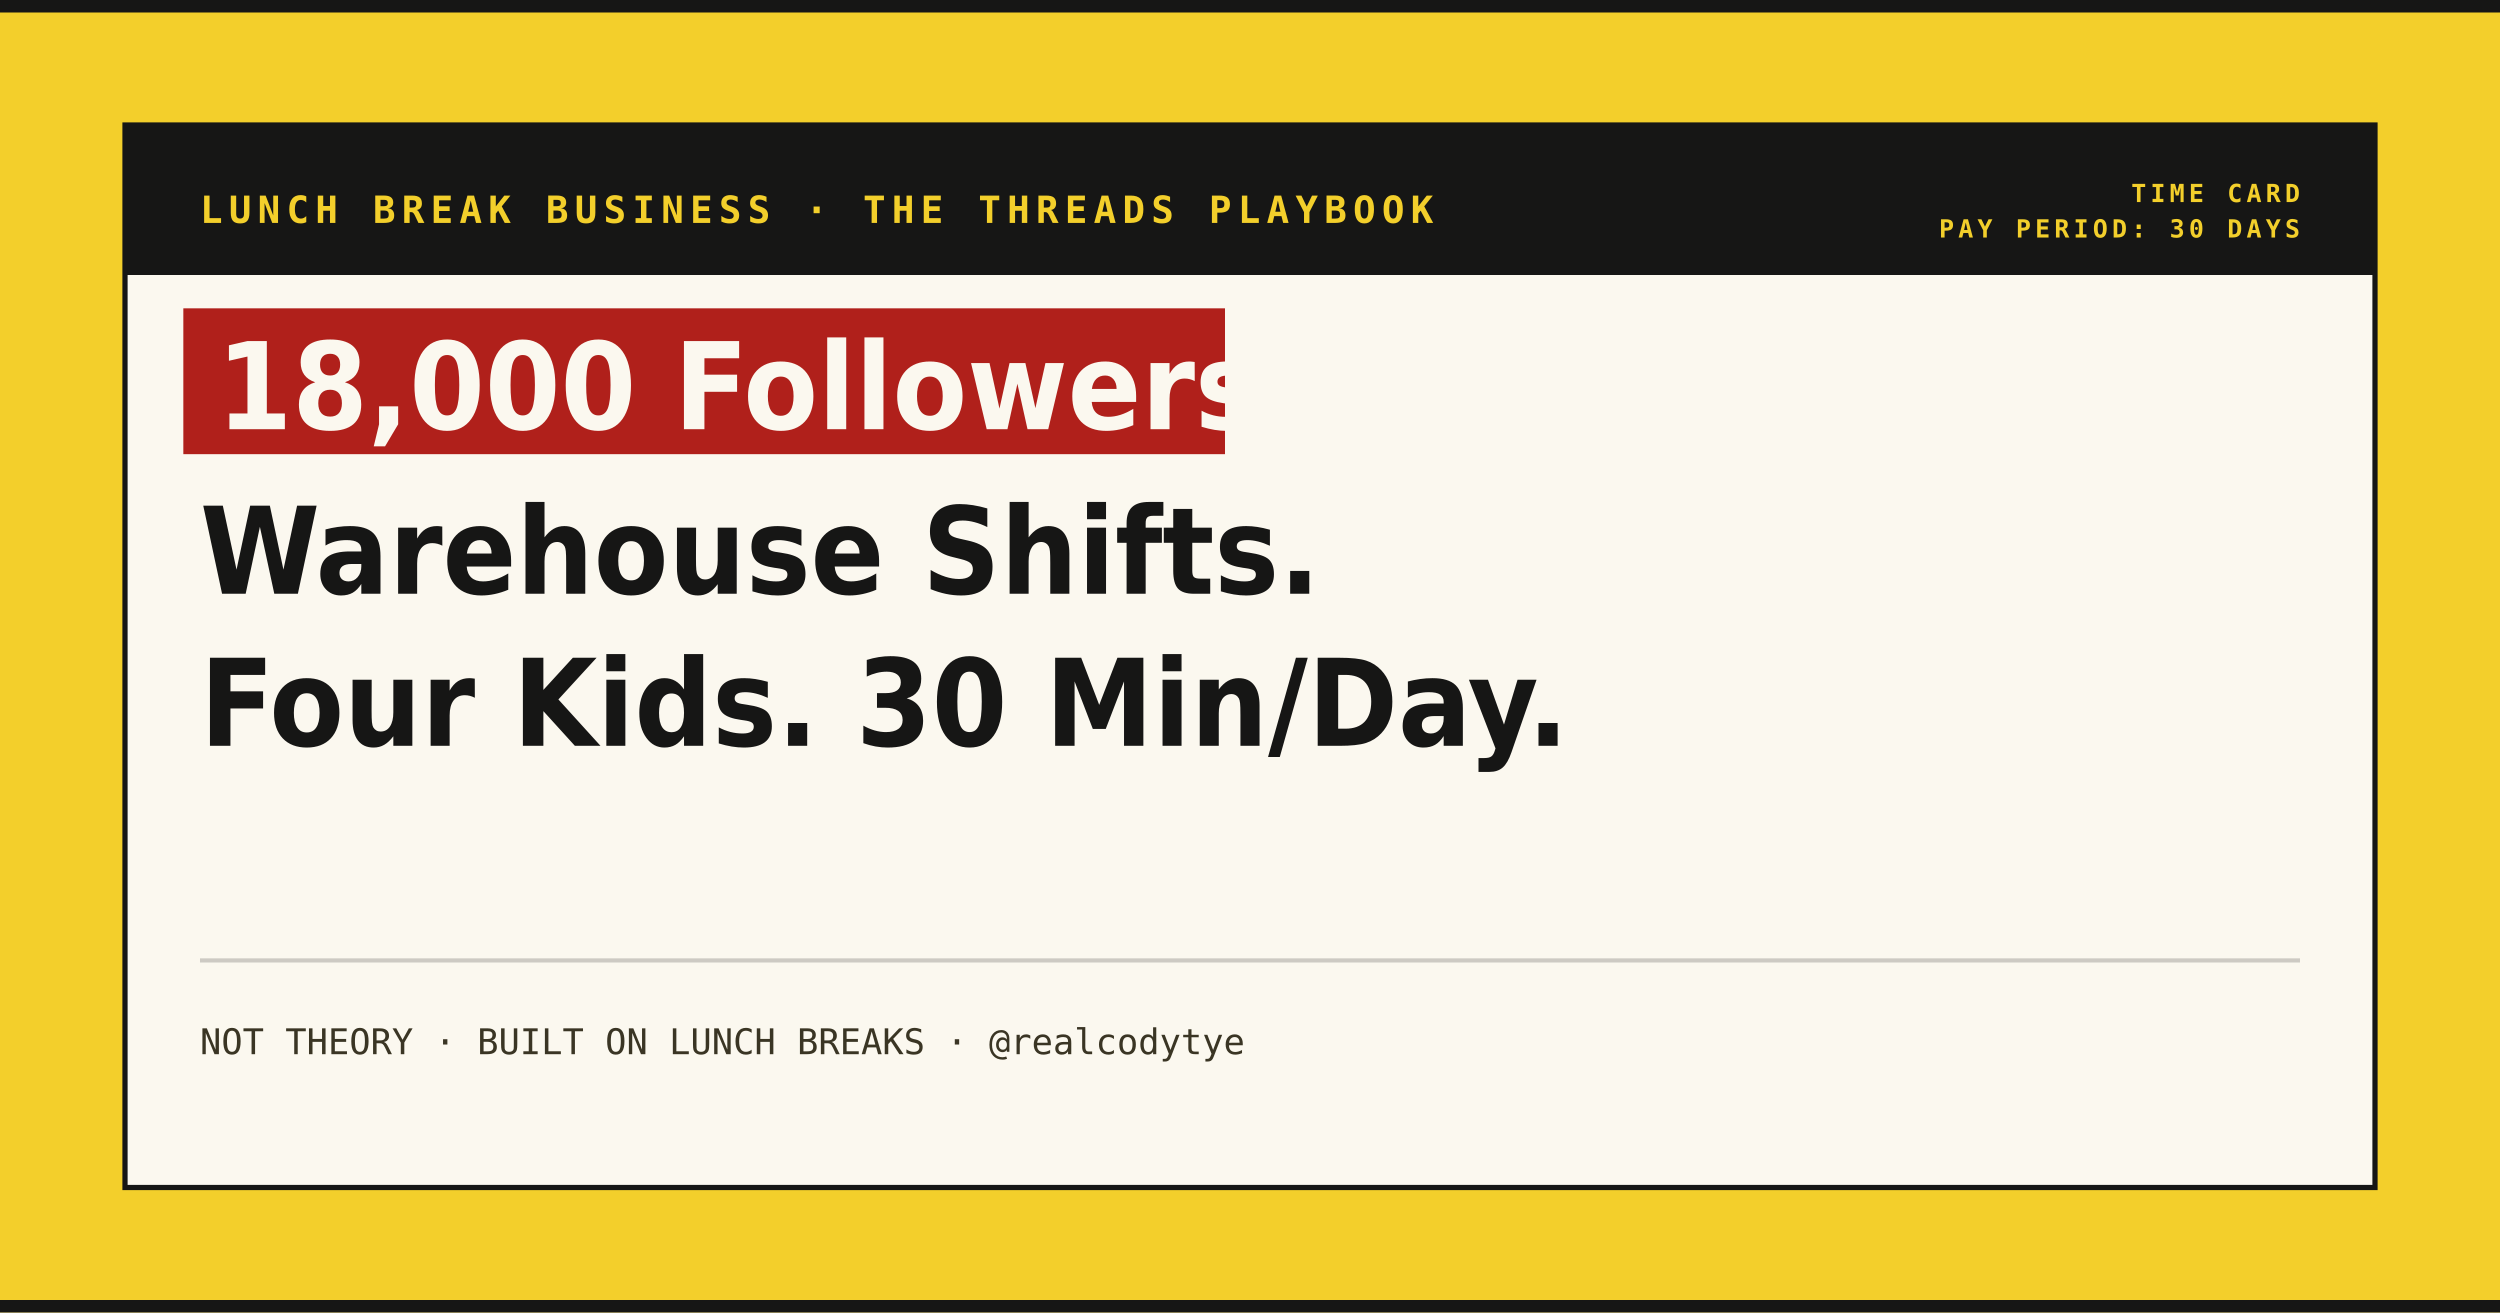
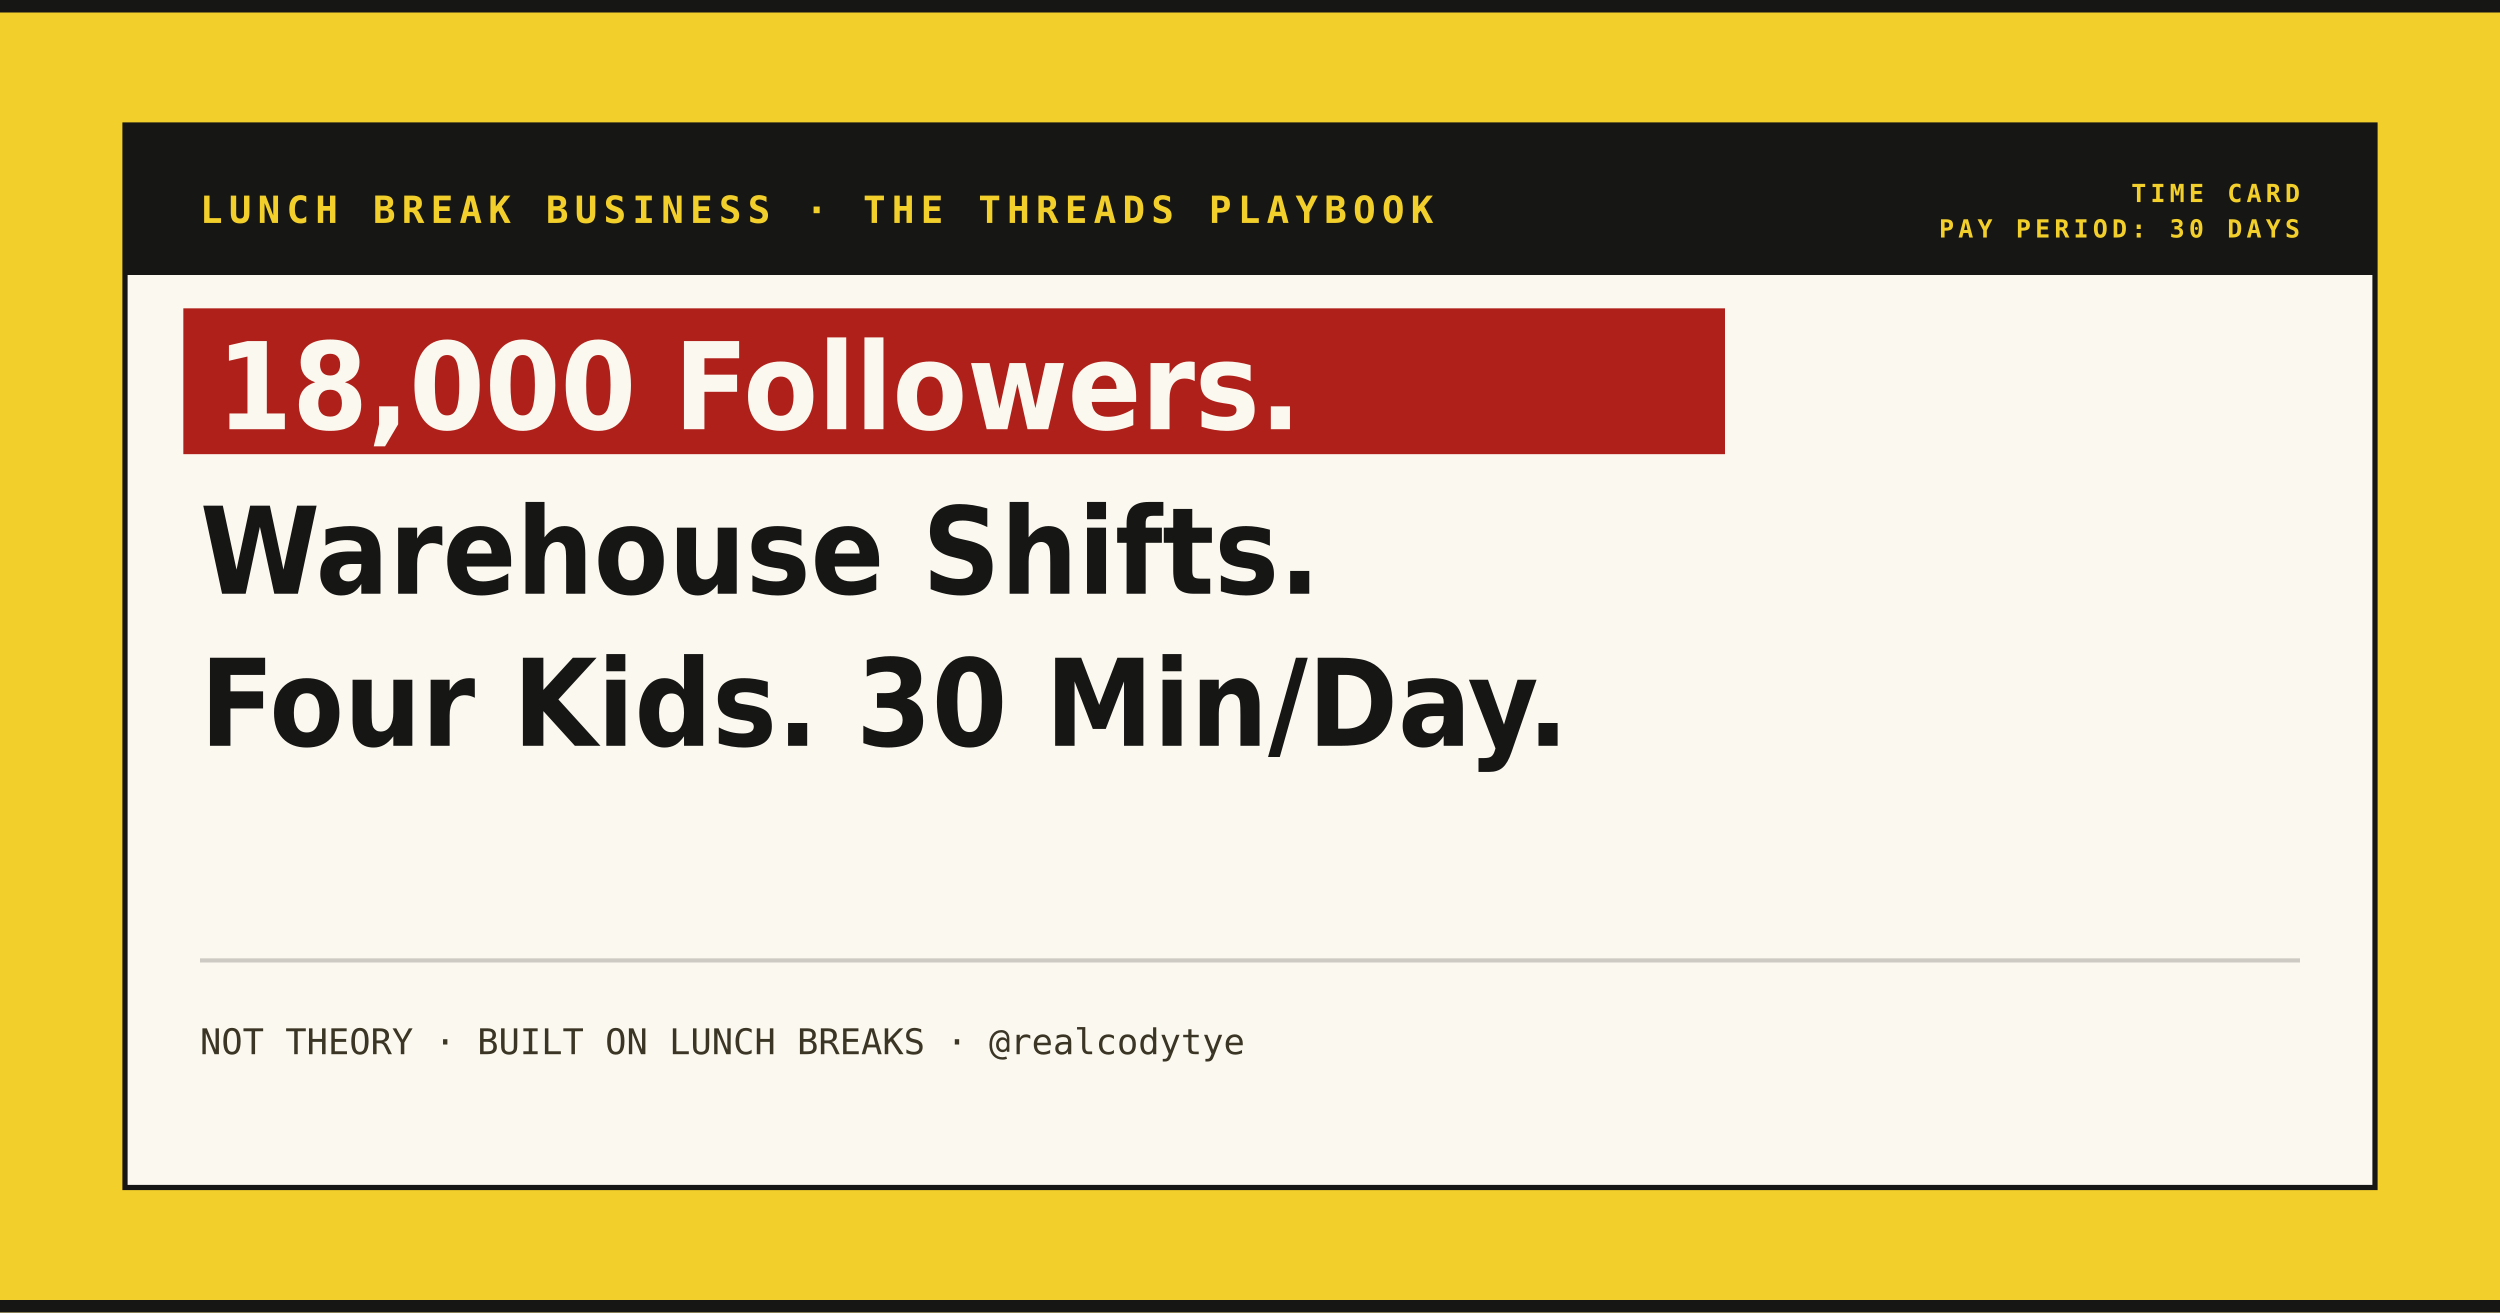
<svg xmlns="http://www.w3.org/2000/svg" width="1200" height="630" viewBox="0 0 1200 630">
  <rect width="1200" height="630" fill="#F3CF2B" />
  <rect x="0" y="0" width="1200" height="6" fill="#161615" />
  <rect x="0" y="624" width="1200" height="6" fill="#161615" />
  <rect x="60" y="60" width="1080" height="510" fill="#FBF8EF" stroke="#161615" stroke-width="2.5" />
  <rect x="60" y="60" width="1080" height="72" fill="#161615" />
  <text x="96" y="107" font-family="'DejaVu Sans Mono', monospace" font-size="18" font-weight="700" fill="#F3CF2B" letter-spacing="3">LUNCH BREAK BUSINESS  ·  THE THREADS PLAYBOOK</text>
  <text x="1104" y="97" font-family="'DejaVu Sans Mono', monospace" font-size="12" font-weight="700" fill="#F3CF2B" text-anchor="end" letter-spacing="2">TIME CARD</text>
  <text x="1104" y="114" font-family="'DejaVu Sans Mono', monospace" font-size="12" font-weight="700" fill="#F3CF2B" text-anchor="end" letter-spacing="2">PAY PERIOD: 30 DAYS</text>
-   <rect x="88" y="148" width="500" height="70" fill="#B0201B" />
+   <rect x="88" y="148" width="740" height="70" fill="#B0201B" />
  <text x="104" y="206" font-family="'DejaVu Sans Condensed', 'Arial Narrow', sans-serif" font-size="58" font-weight="700" fill="#FBF8EF">18,000 Followers.</text>
  <text x="96" y="285" font-family="'DejaVu Sans Condensed', 'Arial Narrow', sans-serif" font-size="58" font-weight="700" fill="#161615">Warehouse Shifts.</text>
  <text x="96" y="358" font-family="'DejaVu Sans Condensed', 'Arial Narrow', sans-serif" font-size="58" font-weight="700" fill="#161615">Four Kids. 30 Min/Day.</text>
  <rect x="96" y="460" width="1008" height="2" fill="#161615" opacity="0.2" />
  <text x="96" y="506" font-family="'DejaVu Sans Mono', monospace" font-size="17" font-weight="500" fill="#3A3524">NOT THEORY  ·  BUILT ON LUNCH BREAKS  ·  @realcodytye</text>
</svg>
